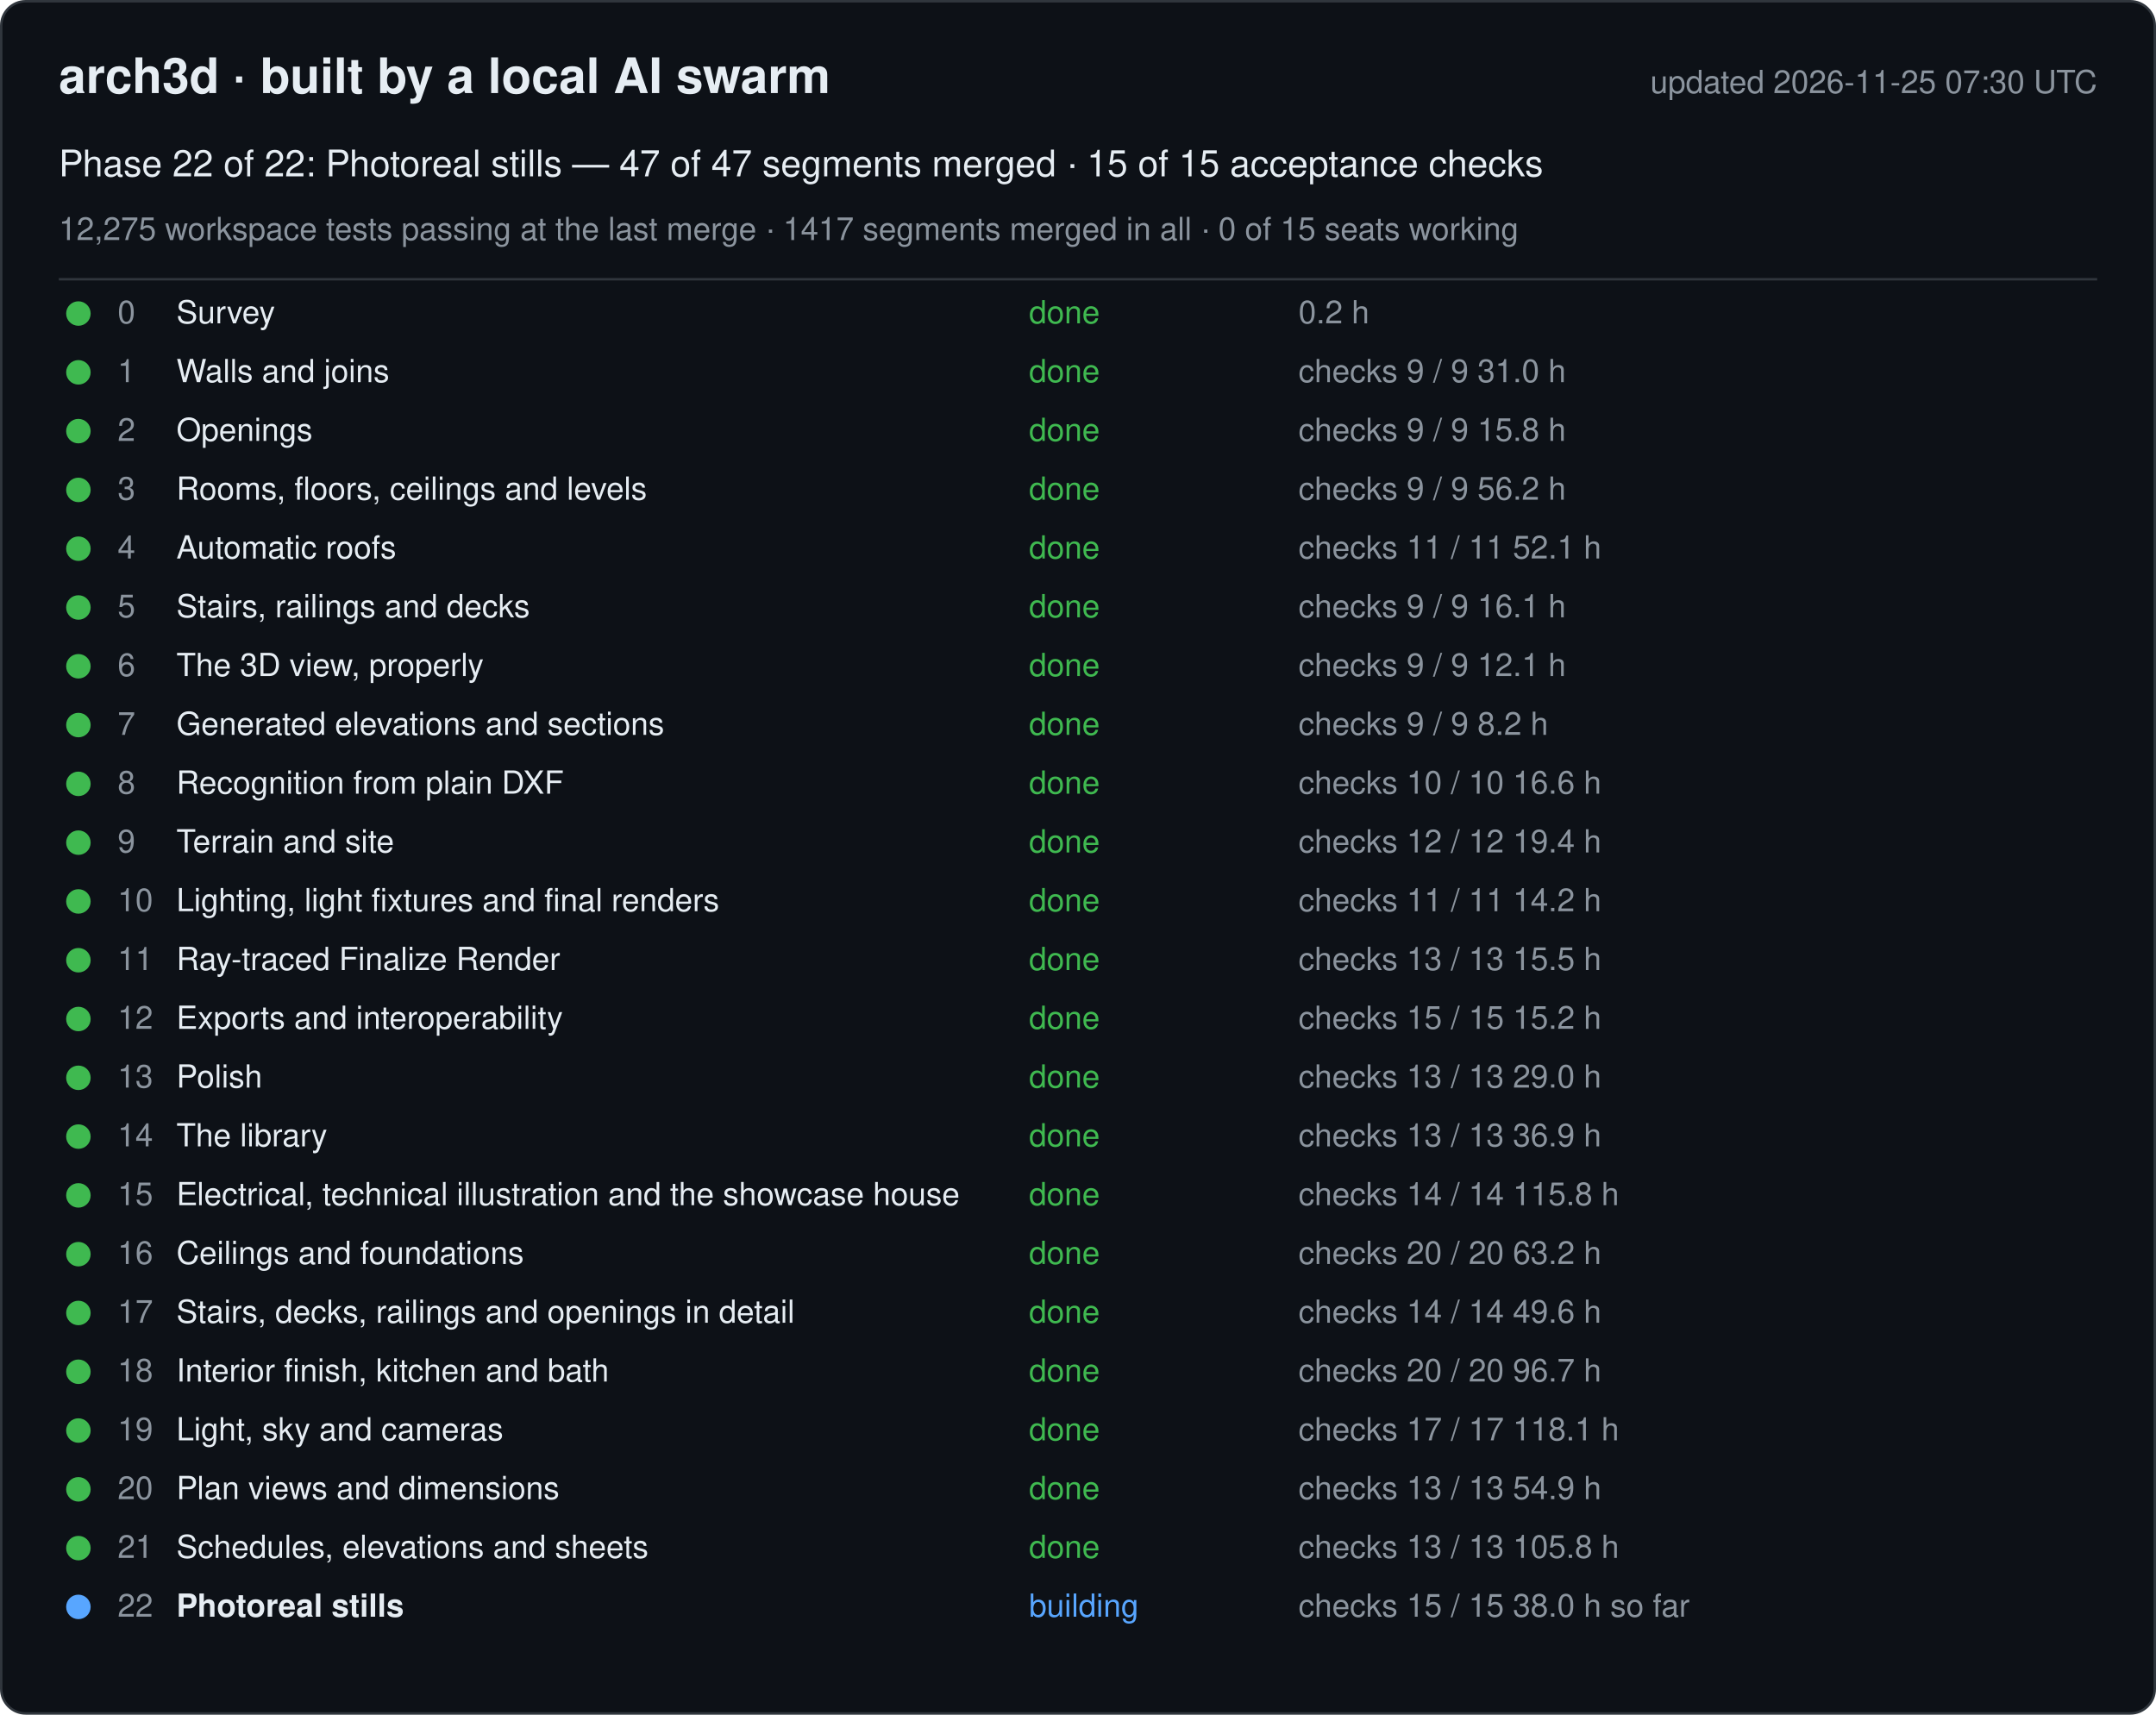
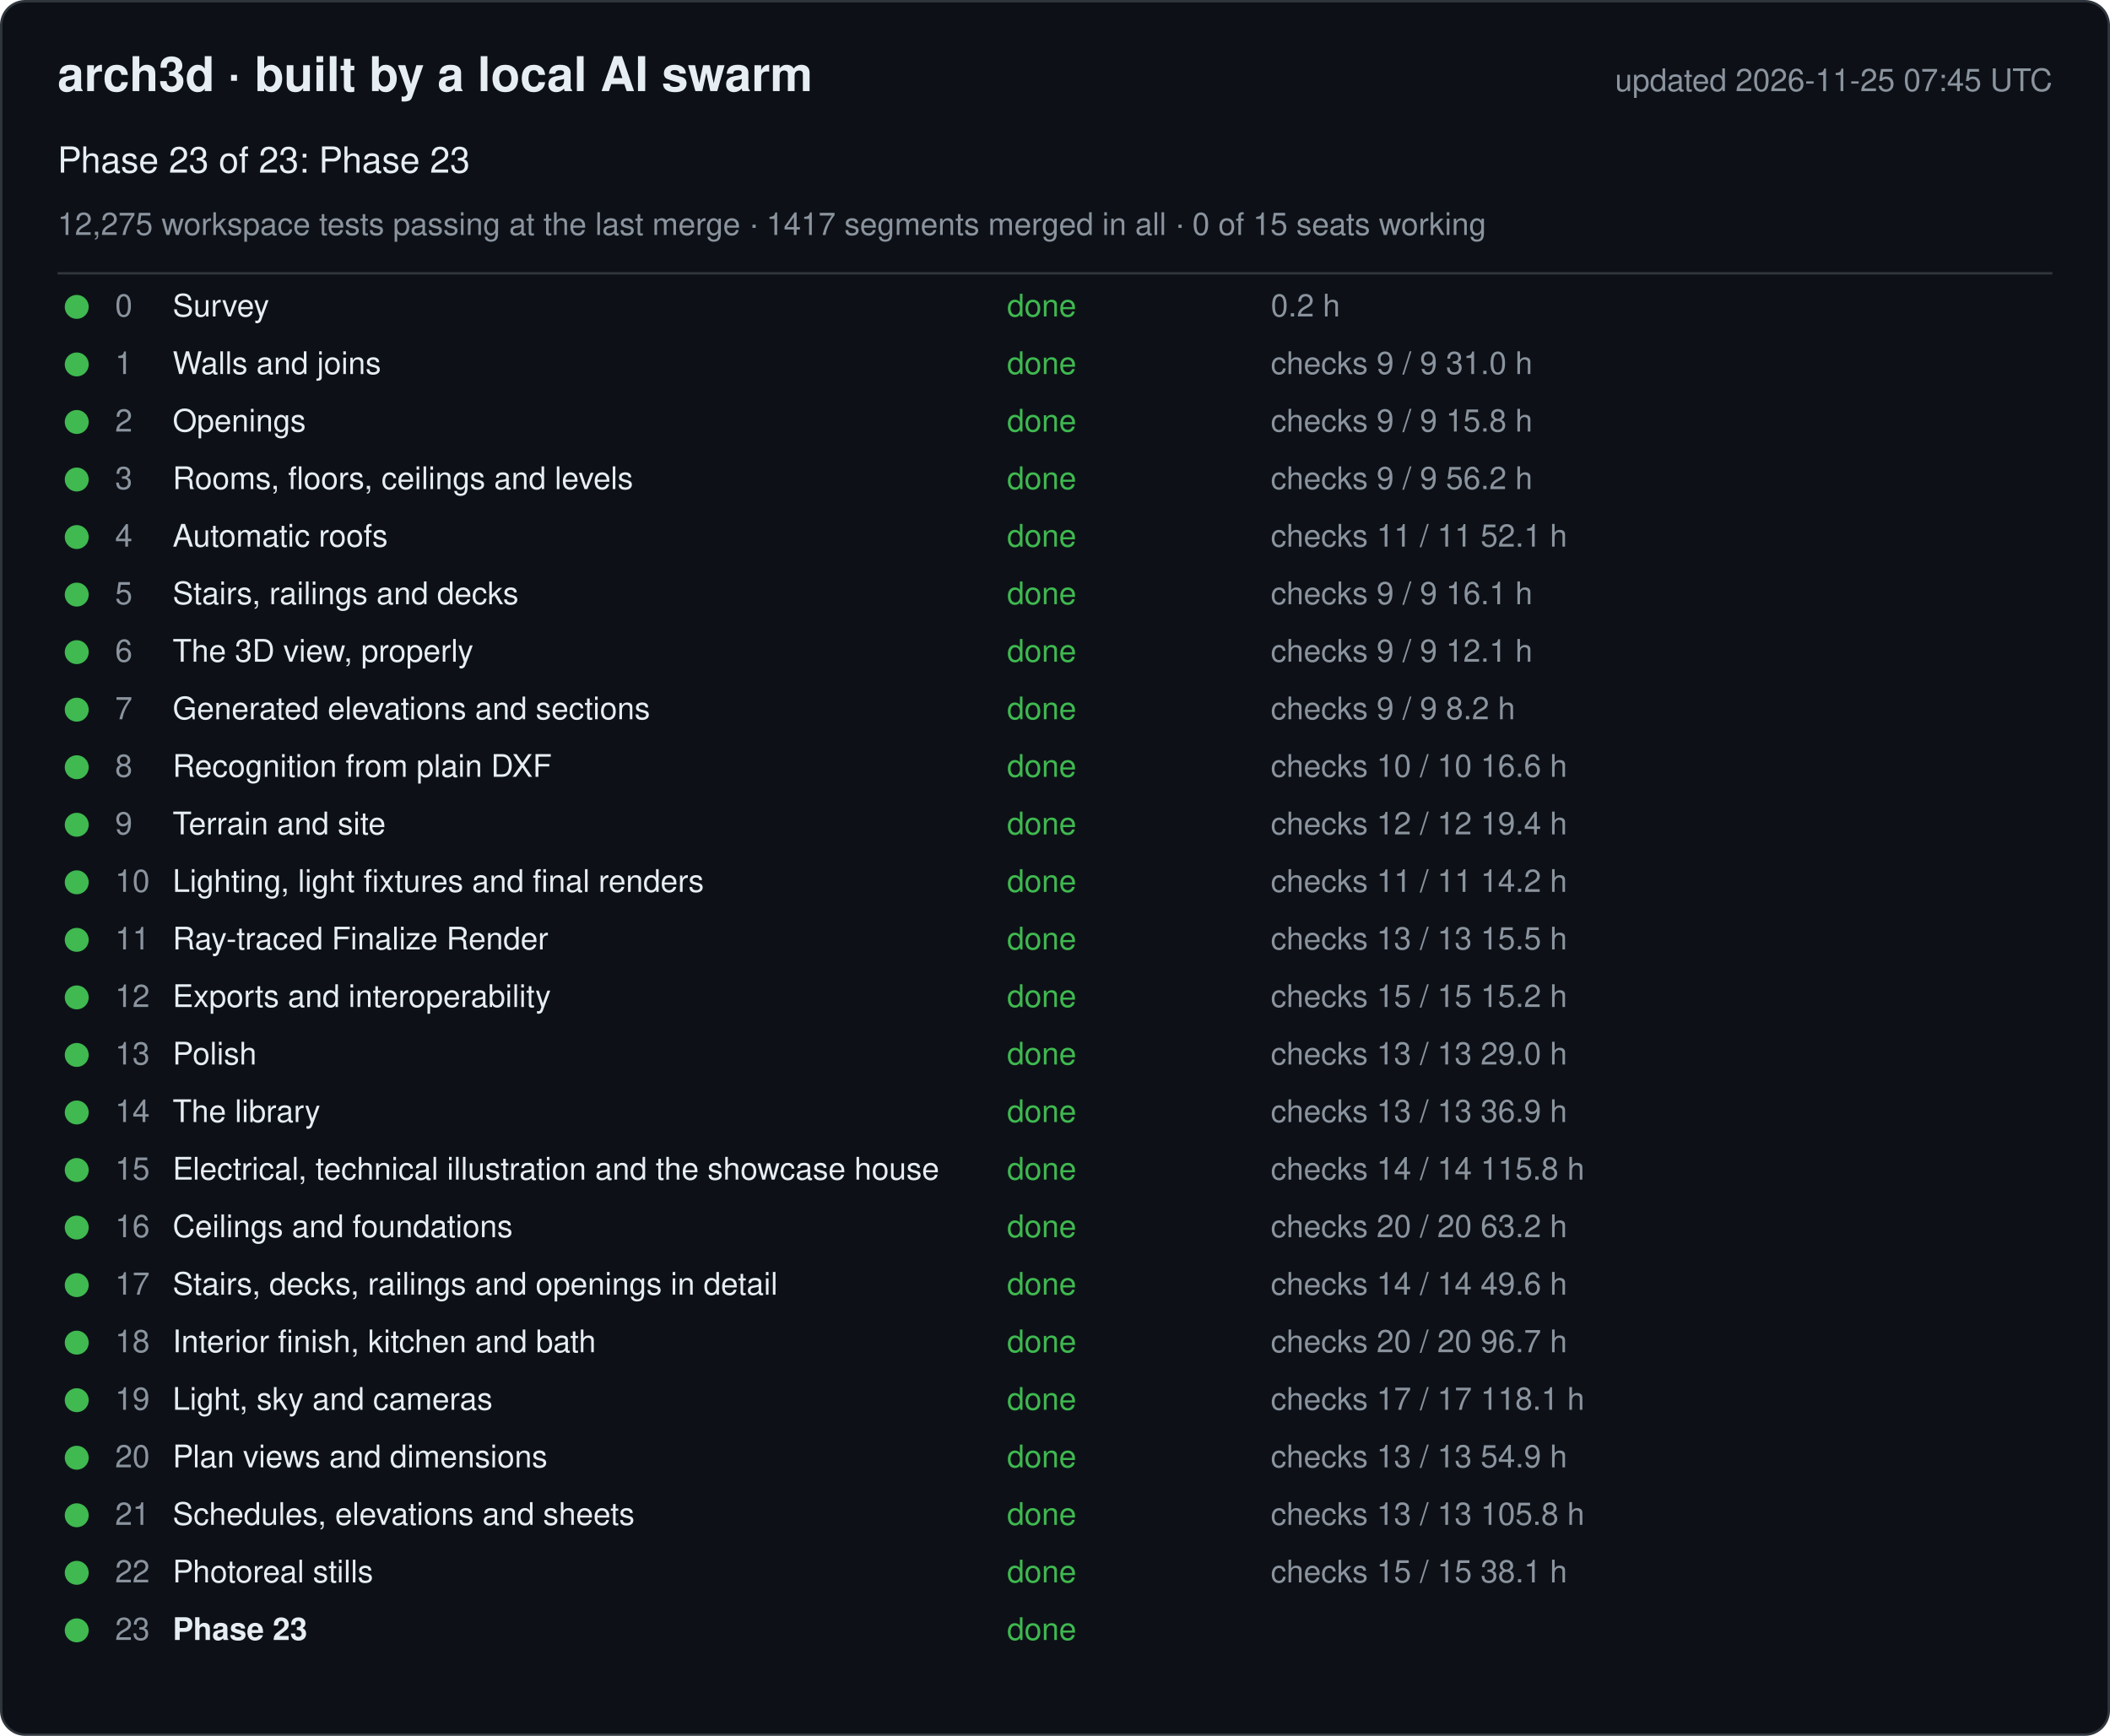
- <svg xmlns="http://www.w3.org/2000/svg" width="880" height="700" viewBox="0 0 880 700" font-family="-apple-system, Segoe UI, Helvetica, Arial, sans-serif">
-   <rect x="0.5" y="0.5" width="879" height="699" rx="10" fill="#0d1117" stroke="#30363d" />
+ <svg xmlns="http://www.w3.org/2000/svg" width="880" height="724" viewBox="0 0 880 724" font-family="-apple-system, Segoe UI, Helvetica, Arial, sans-serif">
+   <rect x="0.5" y="0.5" width="879" height="723" rx="10" fill="#0d1117" stroke="#30363d" />
  <text x="24" y="38" font-size="20" font-weight="600" fill="#e6edf3">arch3d · built by a local AI swarm</text>
-   <text x="856" y="38" font-size="13" fill="#8b949e" text-anchor="end">updated 2026-11-25 07:30 UTC</text>
-   <text x="24" y="72" font-size="15" fill="#e6edf3">Phase 22 of 22: Photoreal stills — 47 of 47 segments merged · 15 of 15 acceptance checks</text>
+   <text x="856" y="38" font-size="13" fill="#8b949e" text-anchor="end">updated 2026-11-25 07:45 UTC</text>
+   <text x="24" y="72" font-size="15" fill="#e6edf3">Phase 23 of 23: Phase 23</text>
  <text x="24" y="98" font-size="13" fill="#8b949e">12,275 workspace tests passing at the last merge · 1417 segments merged in all · 0 of 15 seats working</text>
  <line x1="24" y1="114" x2="856" y2="114" stroke="#30363d" />
  <g data-phase="0">
    <circle cx="32" cy="128" r="5" fill="#3fb950" />
    <text x="48" y="132" font-size="13" fill="#8b949e">0</text>
    <text x="72" y="132" font-size="13" fill="#e6edf3">Survey</text>
    <text x="420" y="132" font-size="13" fill="#3fb950">done</text>
    <text x="530" y="132" font-size="13" fill="#8b949e">0.2 h</text>
  </g>
  <g data-phase="1">
    <circle cx="32" cy="152" r="5" fill="#3fb950" />
    <text x="48" y="156" font-size="13" fill="#8b949e">1</text>
    <text x="72" y="156" font-size="13" fill="#e6edf3">Walls and joins</text>
    <text x="420" y="156" font-size="13" fill="#3fb950">done</text>
    <text x="530" y="156" font-size="13" fill="#8b949e">checks 9 / 9   31.0 h</text>
  </g>
  <g data-phase="2">
    <circle cx="32" cy="176" r="5" fill="#3fb950" />
    <text x="48" y="180" font-size="13" fill="#8b949e">2</text>
    <text x="72" y="180" font-size="13" fill="#e6edf3">Openings</text>
    <text x="420" y="180" font-size="13" fill="#3fb950">done</text>
    <text x="530" y="180" font-size="13" fill="#8b949e">checks 9 / 9   15.8 h</text>
  </g>
  <g data-phase="3">
    <circle cx="32" cy="200" r="5" fill="#3fb950" />
    <text x="48" y="204" font-size="13" fill="#8b949e">3</text>
    <text x="72" y="204" font-size="13" fill="#e6edf3">Rooms, floors, ceilings and levels</text>
    <text x="420" y="204" font-size="13" fill="#3fb950">done</text>
    <text x="530" y="204" font-size="13" fill="#8b949e">checks 9 / 9   56.2 h</text>
  </g>
  <g data-phase="4">
    <circle cx="32" cy="224" r="5" fill="#3fb950" />
    <text x="48" y="228" font-size="13" fill="#8b949e">4</text>
    <text x="72" y="228" font-size="13" fill="#e6edf3">Automatic roofs</text>
    <text x="420" y="228" font-size="13" fill="#3fb950">done</text>
    <text x="530" y="228" font-size="13" fill="#8b949e">checks 11 / 11   52.1 h</text>
  </g>
  <g data-phase="5">
    <circle cx="32" cy="248" r="5" fill="#3fb950" />
    <text x="48" y="252" font-size="13" fill="#8b949e">5</text>
    <text x="72" y="252" font-size="13" fill="#e6edf3">Stairs, railings and decks</text>
    <text x="420" y="252" font-size="13" fill="#3fb950">done</text>
    <text x="530" y="252" font-size="13" fill="#8b949e">checks 9 / 9   16.1 h</text>
  </g>
  <g data-phase="6">
    <circle cx="32" cy="272" r="5" fill="#3fb950" />
    <text x="48" y="276" font-size="13" fill="#8b949e">6</text>
    <text x="72" y="276" font-size="13" fill="#e6edf3">The 3D view, properly</text>
    <text x="420" y="276" font-size="13" fill="#3fb950">done</text>
    <text x="530" y="276" font-size="13" fill="#8b949e">checks 9 / 9   12.1 h</text>
  </g>
  <g data-phase="7">
    <circle cx="32" cy="296" r="5" fill="#3fb950" />
    <text x="48" y="300" font-size="13" fill="#8b949e">7</text>
    <text x="72" y="300" font-size="13" fill="#e6edf3">Generated elevations and sections</text>
    <text x="420" y="300" font-size="13" fill="#3fb950">done</text>
    <text x="530" y="300" font-size="13" fill="#8b949e">checks 9 / 9   8.2 h</text>
  </g>
  <g data-phase="8">
    <circle cx="32" cy="320" r="5" fill="#3fb950" />
    <text x="48" y="324" font-size="13" fill="#8b949e">8</text>
    <text x="72" y="324" font-size="13" fill="#e6edf3">Recognition from plain DXF</text>
    <text x="420" y="324" font-size="13" fill="#3fb950">done</text>
    <text x="530" y="324" font-size="13" fill="#8b949e">checks 10 / 10   16.6 h</text>
  </g>
  <g data-phase="9">
    <circle cx="32" cy="344" r="5" fill="#3fb950" />
    <text x="48" y="348" font-size="13" fill="#8b949e">9</text>
    <text x="72" y="348" font-size="13" fill="#e6edf3">Terrain and site</text>
    <text x="420" y="348" font-size="13" fill="#3fb950">done</text>
    <text x="530" y="348" font-size="13" fill="#8b949e">checks 12 / 12   19.4 h</text>
  </g>
  <g data-phase="10">
    <circle cx="32" cy="368" r="5" fill="#3fb950" />
    <text x="48" y="372" font-size="13" fill="#8b949e">10</text>
    <text x="72" y="372" font-size="13" fill="#e6edf3">Lighting, light fixtures and final renders</text>
    <text x="420" y="372" font-size="13" fill="#3fb950">done</text>
    <text x="530" y="372" font-size="13" fill="#8b949e">checks 11 / 11   14.2 h</text>
  </g>
  <g data-phase="11">
    <circle cx="32" cy="392" r="5" fill="#3fb950" />
    <text x="48" y="396" font-size="13" fill="#8b949e">11</text>
    <text x="72" y="396" font-size="13" fill="#e6edf3">Ray-traced Finalize Render</text>
    <text x="420" y="396" font-size="13" fill="#3fb950">done</text>
    <text x="530" y="396" font-size="13" fill="#8b949e">checks 13 / 13   15.5 h</text>
  </g>
  <g data-phase="12">
    <circle cx="32" cy="416" r="5" fill="#3fb950" />
    <text x="48" y="420" font-size="13" fill="#8b949e">12</text>
    <text x="72" y="420" font-size="13" fill="#e6edf3">Exports and interoperability</text>
    <text x="420" y="420" font-size="13" fill="#3fb950">done</text>
    <text x="530" y="420" font-size="13" fill="#8b949e">checks 15 / 15   15.2 h</text>
  </g>
  <g data-phase="13">
    <circle cx="32" cy="440" r="5" fill="#3fb950" />
    <text x="48" y="444" font-size="13" fill="#8b949e">13</text>
    <text x="72" y="444" font-size="13" fill="#e6edf3">Polish</text>
    <text x="420" y="444" font-size="13" fill="#3fb950">done</text>
    <text x="530" y="444" font-size="13" fill="#8b949e">checks 13 / 13   29.0 h</text>
  </g>
  <g data-phase="14">
    <circle cx="32" cy="464" r="5" fill="#3fb950" />
    <text x="48" y="468" font-size="13" fill="#8b949e">14</text>
    <text x="72" y="468" font-size="13" fill="#e6edf3">The library</text>
    <text x="420" y="468" font-size="13" fill="#3fb950">done</text>
    <text x="530" y="468" font-size="13" fill="#8b949e">checks 13 / 13   36.9 h</text>
  </g>
  <g data-phase="15">
    <circle cx="32" cy="488" r="5" fill="#3fb950" />
    <text x="48" y="492" font-size="13" fill="#8b949e">15</text>
    <text x="72" y="492" font-size="13" fill="#e6edf3">Electrical, technical illustration and the showcase house</text>
    <text x="420" y="492" font-size="13" fill="#3fb950">done</text>
    <text x="530" y="492" font-size="13" fill="#8b949e">checks 14 / 14   115.8 h</text>
  </g>
  <g data-phase="16">
    <circle cx="32" cy="512" r="5" fill="#3fb950" />
    <text x="48" y="516" font-size="13" fill="#8b949e">16</text>
    <text x="72" y="516" font-size="13" fill="#e6edf3">Ceilings and foundations</text>
    <text x="420" y="516" font-size="13" fill="#3fb950">done</text>
    <text x="530" y="516" font-size="13" fill="#8b949e">checks 20 / 20   63.2 h</text>
  </g>
  <g data-phase="17">
    <circle cx="32" cy="536" r="5" fill="#3fb950" />
    <text x="48" y="540" font-size="13" fill="#8b949e">17</text>
    <text x="72" y="540" font-size="13" fill="#e6edf3">Stairs, decks, railings and openings in detail</text>
    <text x="420" y="540" font-size="13" fill="#3fb950">done</text>
    <text x="530" y="540" font-size="13" fill="#8b949e">checks 14 / 14   49.6 h</text>
  </g>
  <g data-phase="18">
    <circle cx="32" cy="560" r="5" fill="#3fb950" />
    <text x="48" y="564" font-size="13" fill="#8b949e">18</text>
    <text x="72" y="564" font-size="13" fill="#e6edf3">Interior finish, kitchen and bath</text>
    <text x="420" y="564" font-size="13" fill="#3fb950">done</text>
    <text x="530" y="564" font-size="13" fill="#8b949e">checks 20 / 20   96.7 h</text>
  </g>
  <g data-phase="19">
    <circle cx="32" cy="584" r="5" fill="#3fb950" />
    <text x="48" y="588" font-size="13" fill="#8b949e">19</text>
    <text x="72" y="588" font-size="13" fill="#e6edf3">Light, sky and cameras</text>
    <text x="420" y="588" font-size="13" fill="#3fb950">done</text>
    <text x="530" y="588" font-size="13" fill="#8b949e">checks 17 / 17   118.1 h</text>
  </g>
  <g data-phase="20">
    <circle cx="32" cy="608" r="5" fill="#3fb950" />
    <text x="48" y="612" font-size="13" fill="#8b949e">20</text>
    <text x="72" y="612" font-size="13" fill="#e6edf3">Plan views and dimensions</text>
    <text x="420" y="612" font-size="13" fill="#3fb950">done</text>
    <text x="530" y="612" font-size="13" fill="#8b949e">checks 13 / 13   54.9 h</text>
  </g>
  <g data-phase="21">
    <circle cx="32" cy="632" r="5" fill="#3fb950" />
    <text x="48" y="636" font-size="13" fill="#8b949e">21</text>
    <text x="72" y="636" font-size="13" fill="#e6edf3">Schedules, elevations and sheets</text>
    <text x="420" y="636" font-size="13" fill="#3fb950">done</text>
    <text x="530" y="636" font-size="13" fill="#8b949e">checks 13 / 13   105.8 h</text>
  </g>
  <g data-phase="22">
-     <circle cx="32" cy="656" r="5" fill="#58a6ff" />
+     <circle cx="32" cy="656" r="5" fill="#3fb950" />
    <text x="48" y="660" font-size="13" fill="#8b949e">22</text>
-     <text x="72" y="660" font-size="13" fill="#e6edf3" font-weight="600">Photoreal stills</text>
-     <text x="420" y="660" font-size="13" fill="#58a6ff">building</text>
-     <text x="530" y="660" font-size="13" fill="#8b949e">checks 15 / 15   38.0 h so far</text>
+     <text x="72" y="660" font-size="13" fill="#e6edf3">Photoreal stills</text>
+     <text x="420" y="660" font-size="13" fill="#3fb950">done</text>
+     <text x="530" y="660" font-size="13" fill="#8b949e">checks 15 / 15   38.1 h</text>
+   </g>
+   <g data-phase="23">
+     <circle cx="32" cy="680" r="5" fill="#3fb950" />
+     <text x="48" y="684" font-size="13" fill="#8b949e">23</text>
+     <text x="72" y="684" font-size="13" fill="#e6edf3" font-weight="600">Phase 23</text>
+     <text x="420" y="684" font-size="13" fill="#3fb950">done</text>
+     <text x="530" y="684" font-size="13" fill="#8b949e" />
  </g>
</svg>
